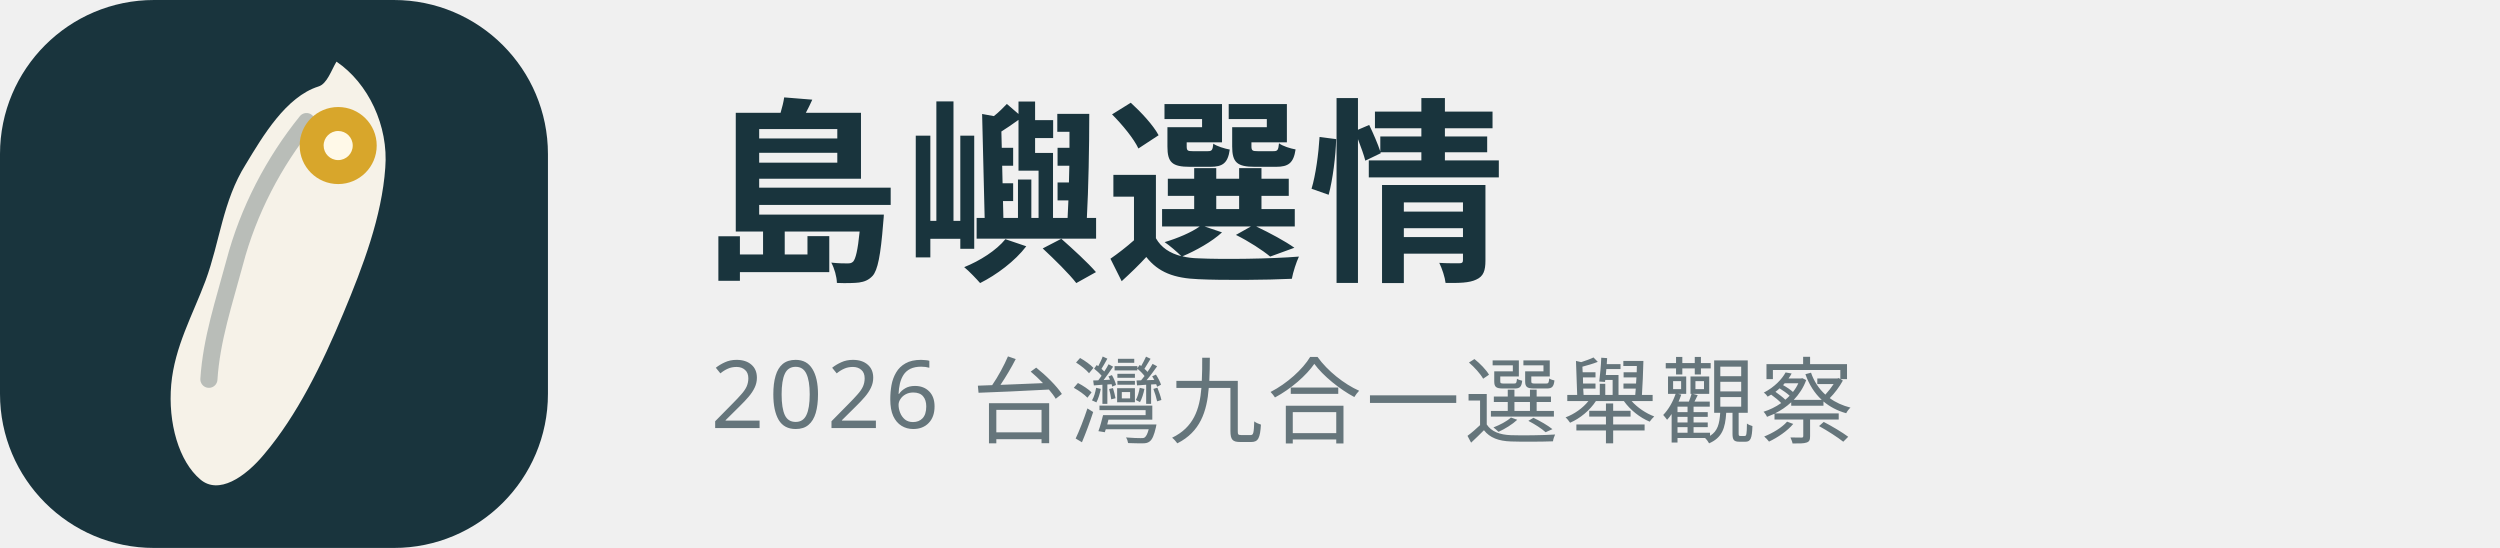
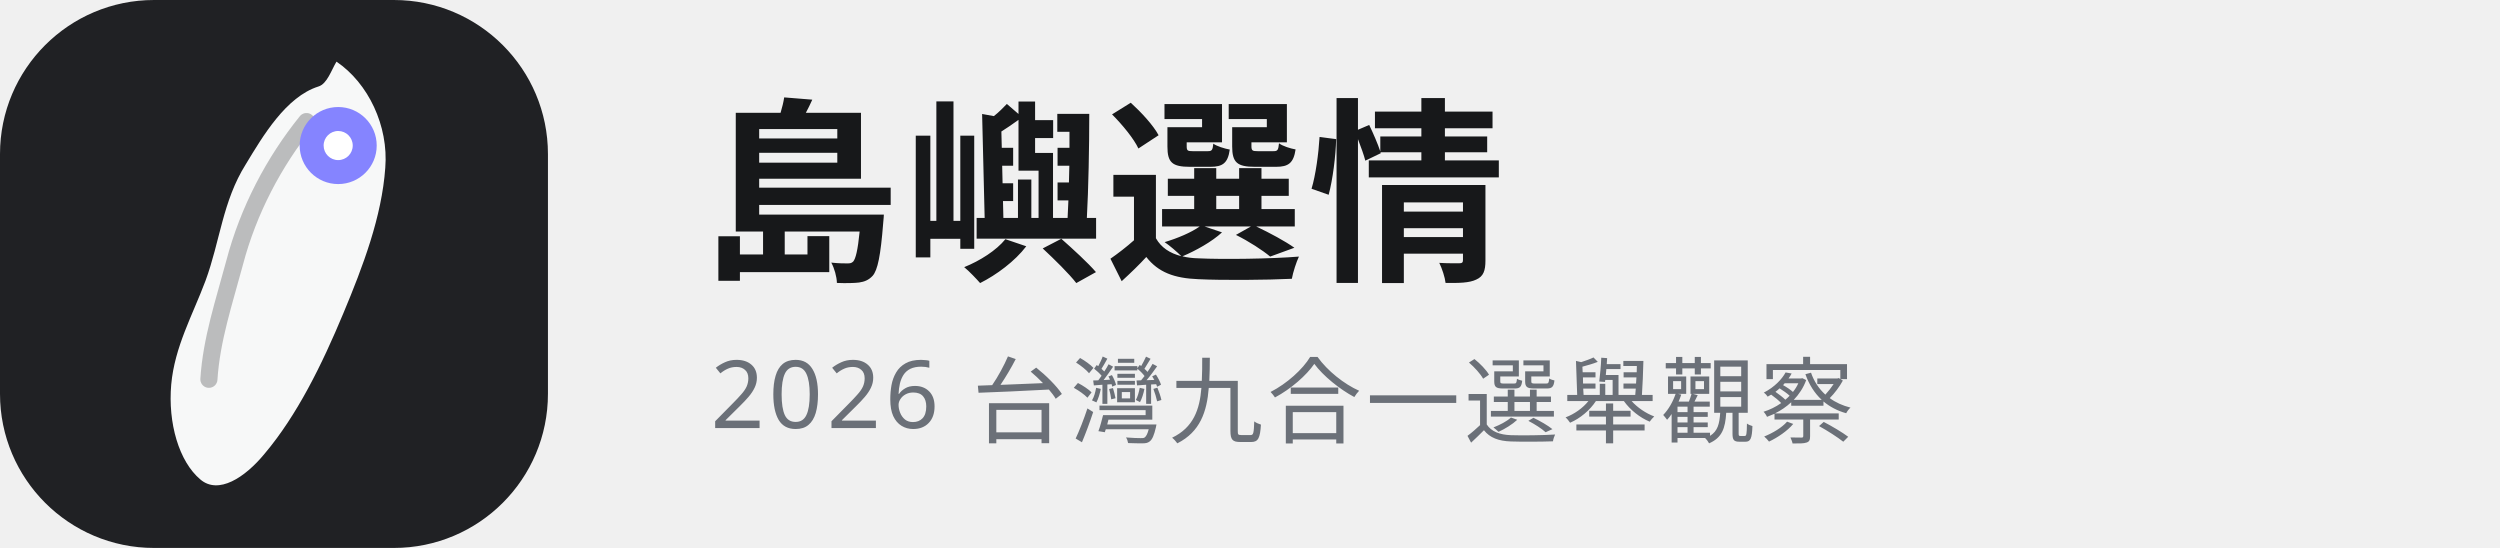
<svg xmlns="http://www.w3.org/2000/svg" viewBox="0 0 292 64" role="img" aria-labelledby="title desc">
-   <rect width="64" height="64" rx="18" fill="#19343D" />
-   <path d="M39.3 7.2c3.7 2.5 6.1 7.5 5.7 12.4-.4 5.7-2.6 11.5-4.9 17-2.5 6-5.4 11.9-9.2 16.4-2.3 2.8-5.4 4.8-7.5 3-2.5-2.1-3.8-6.6-3.4-11.1.4-4.4 2.5-8.1 4-12.1 1.7-4.6 2-9.3 4.7-13.6 2-3.3 4.7-7.9 8.5-9.1 1-.3 1.5-1.9 2.1-2.9Z" fill="#F6F2E8" />
-   <path d="M35.8 14.2c-3.8 4.7-6.8 10.4-8.4 16.5-1.2 4.5-2.7 8.9-3 13.6" fill="none" stroke="#19343D" stroke-width="2" stroke-linecap="round" opacity=".28" />
-   <circle cx="39.5" cy="17" r="4.5" fill="#D8A62B" />
-   <circle cx="39.5" cy="17" r="1.7" fill="#FFF9E8" />
-   <text x="82" y="31" fill="#19343D" font-family="'Noto Sans TC','PingFang TC','Microsoft JhengHei',sans-serif" font-size="23" font-weight="700" letter-spacing=".6">島嶼選情</text>
-   <text x="83" y="50" fill="#65757B" font-family="'Noto Sans TC','PingFang TC','Microsoft JhengHei',sans-serif" font-size="11" font-weight="500" letter-spacing=".5">2026 台灣九合一選舉觀察</text>
+   <rect width="64" height="64" rx="18" fill="#202124" />
+   <path d="M39.3 7.2c3.7 2.5 6.1 7.5 5.7 12.4-.4 5.7-2.6 11.5-4.9 17-2.5 6-5.4 11.9-9.2 16.4-2.3 2.8-5.4 4.8-7.5 3-2.5-2.1-3.8-6.6-3.4-11.1.4-4.4 2.5-8.1 4-12.1 1.7-4.6 2-9.3 4.7-13.6 2-3.3 4.7-7.9 8.5-9.1 1-.3 1.5-1.9 2.1-2.9Z" fill="#F7F8F8" />
+   <path d="M35.8 14.2c-3.8 4.7-6.8 10.4-8.4 16.5-1.2 4.5-2.7 8.9-3 13.6" fill="none" stroke="#202124" stroke-width="2" stroke-linecap="round" opacity=".28" />
+   <circle cx="39.5" cy="17" r="4.5" fill="#8584FF" />
+   <circle cx="39.5" cy="17" r="1.7" fill="#FFFFFF" />
+   <text x="82" y="31" fill="#17181A" font-family="'Noto Sans TC','PingFang TC','Microsoft JhengHei',sans-serif" font-size="23" font-weight="700" letter-spacing=".6">島嶼選情</text>
+   <text x="83" y="50" fill="#6B7078" font-family="'Noto Sans TC','PingFang TC','Microsoft JhengHei',sans-serif" font-size="11" font-weight="500" letter-spacing=".5">2026 台灣九合一選舉觀察</text>
</svg>
